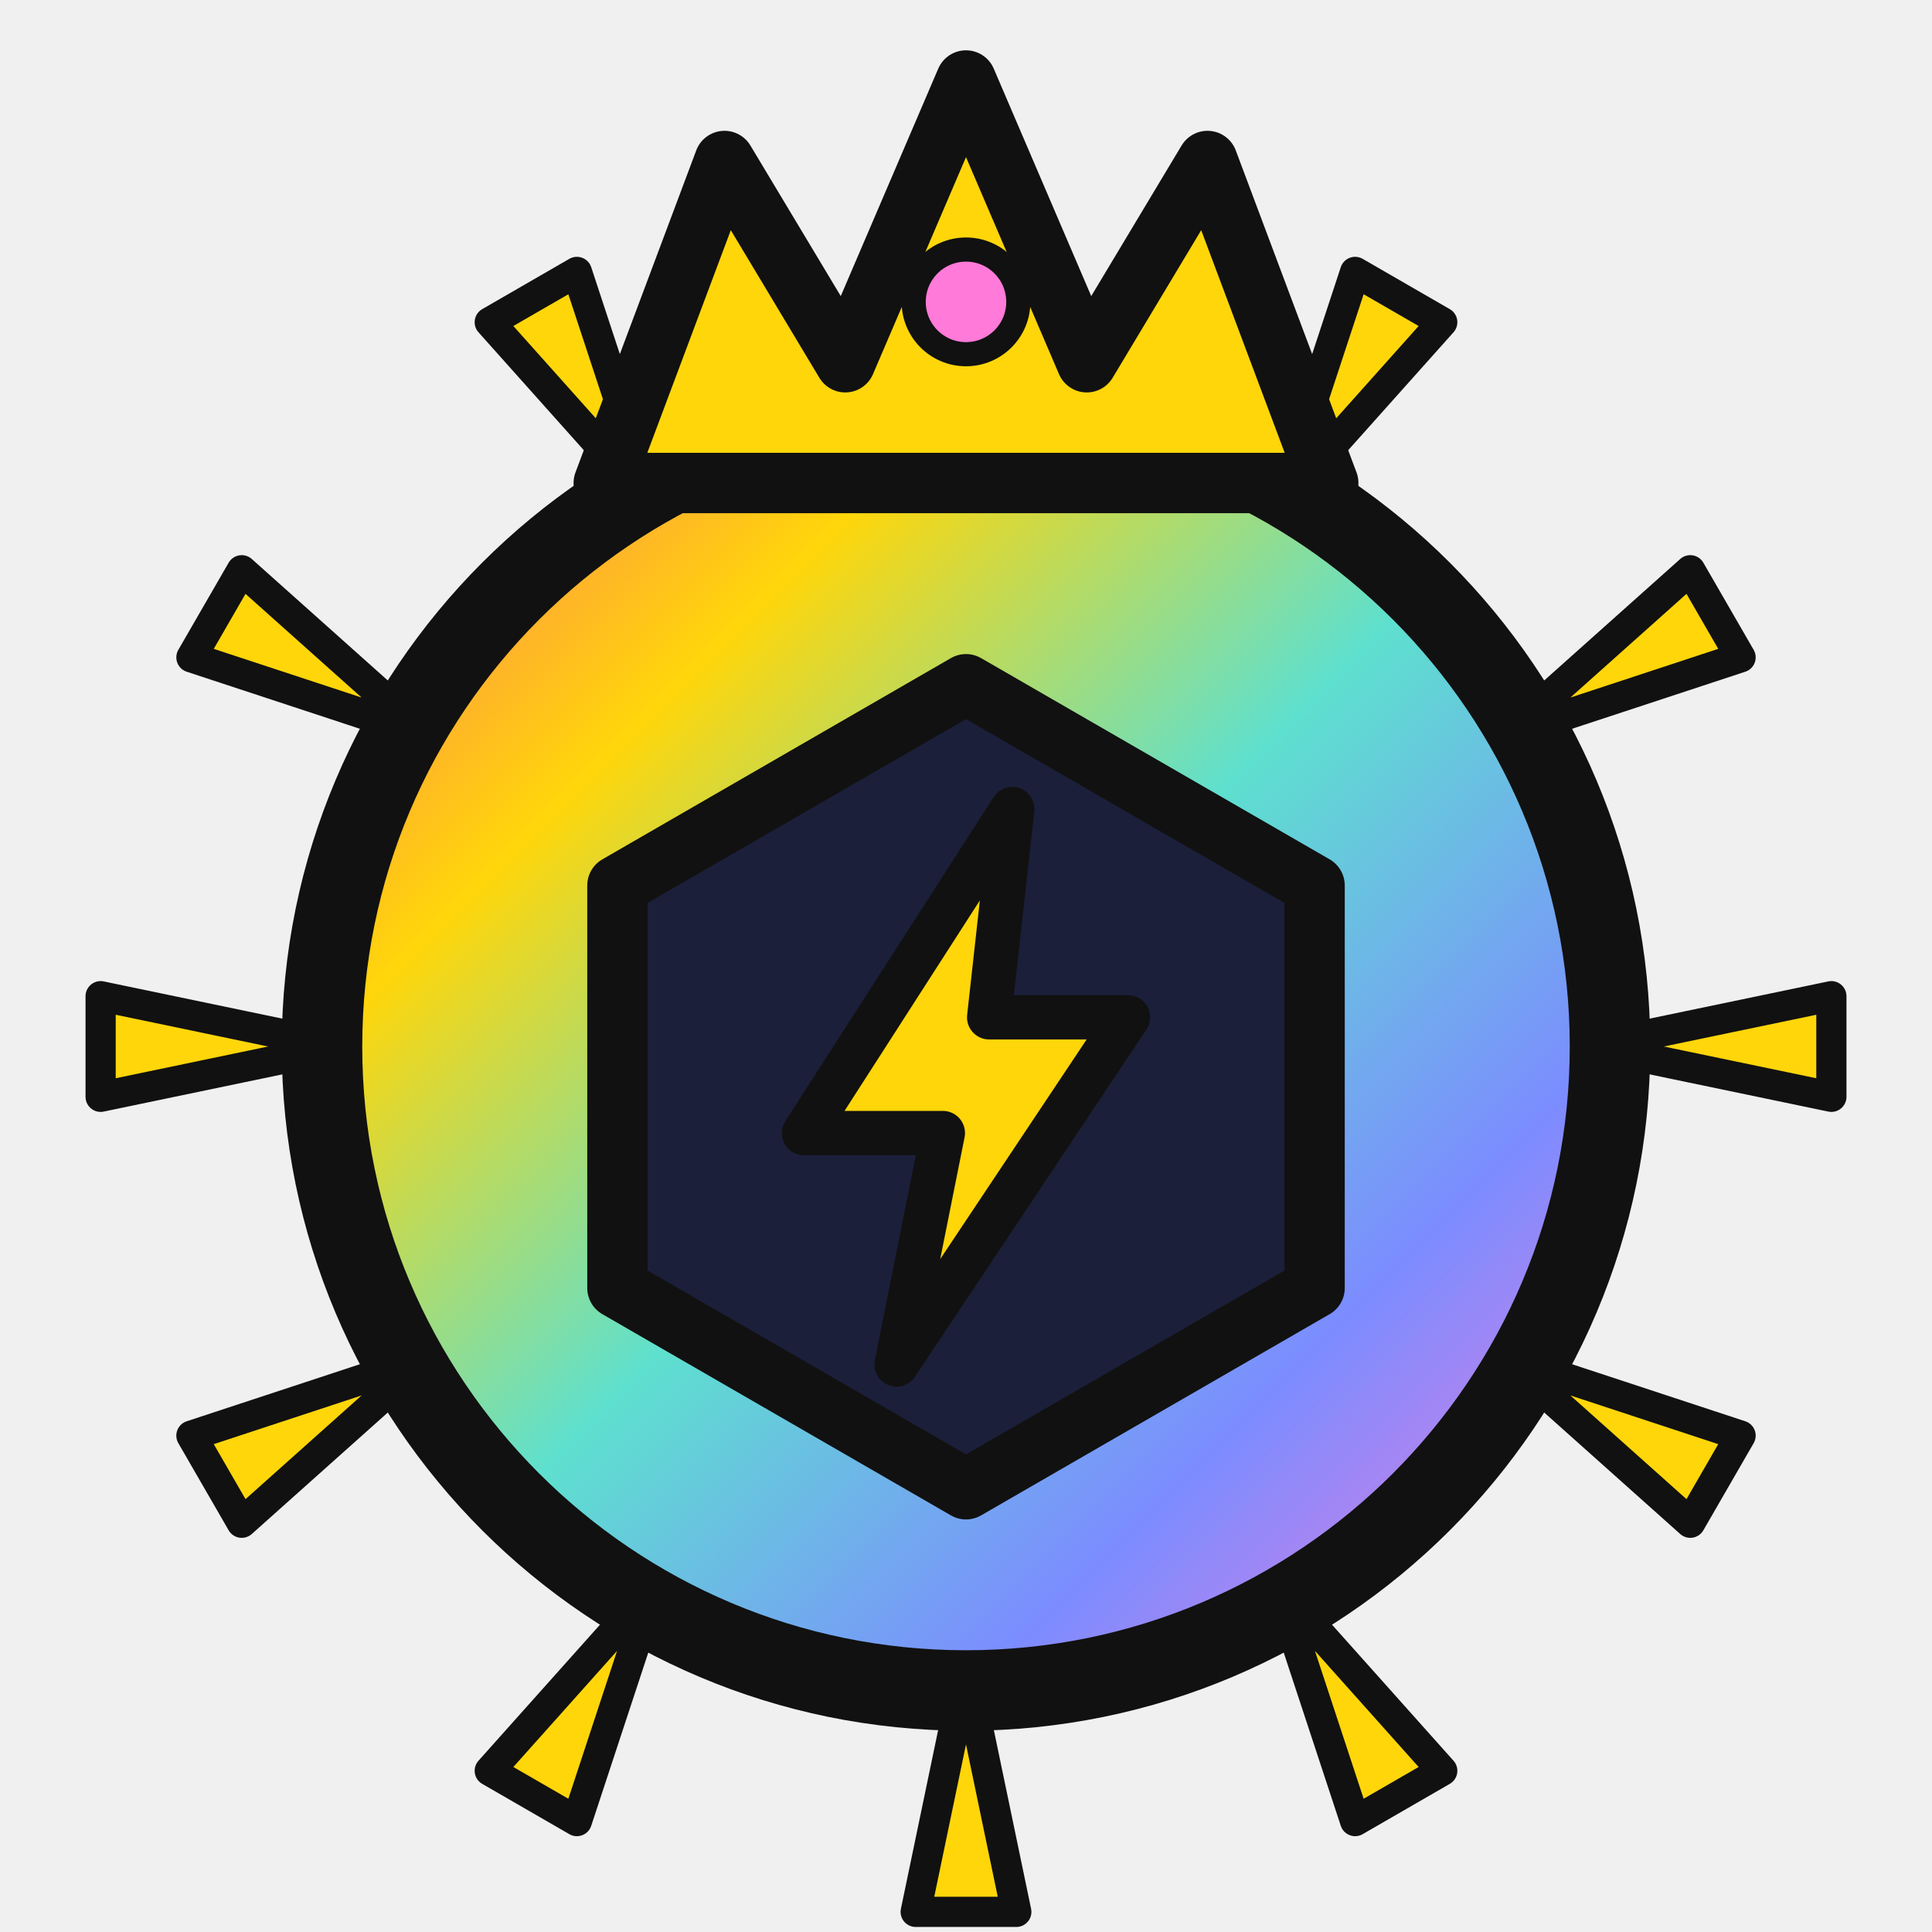
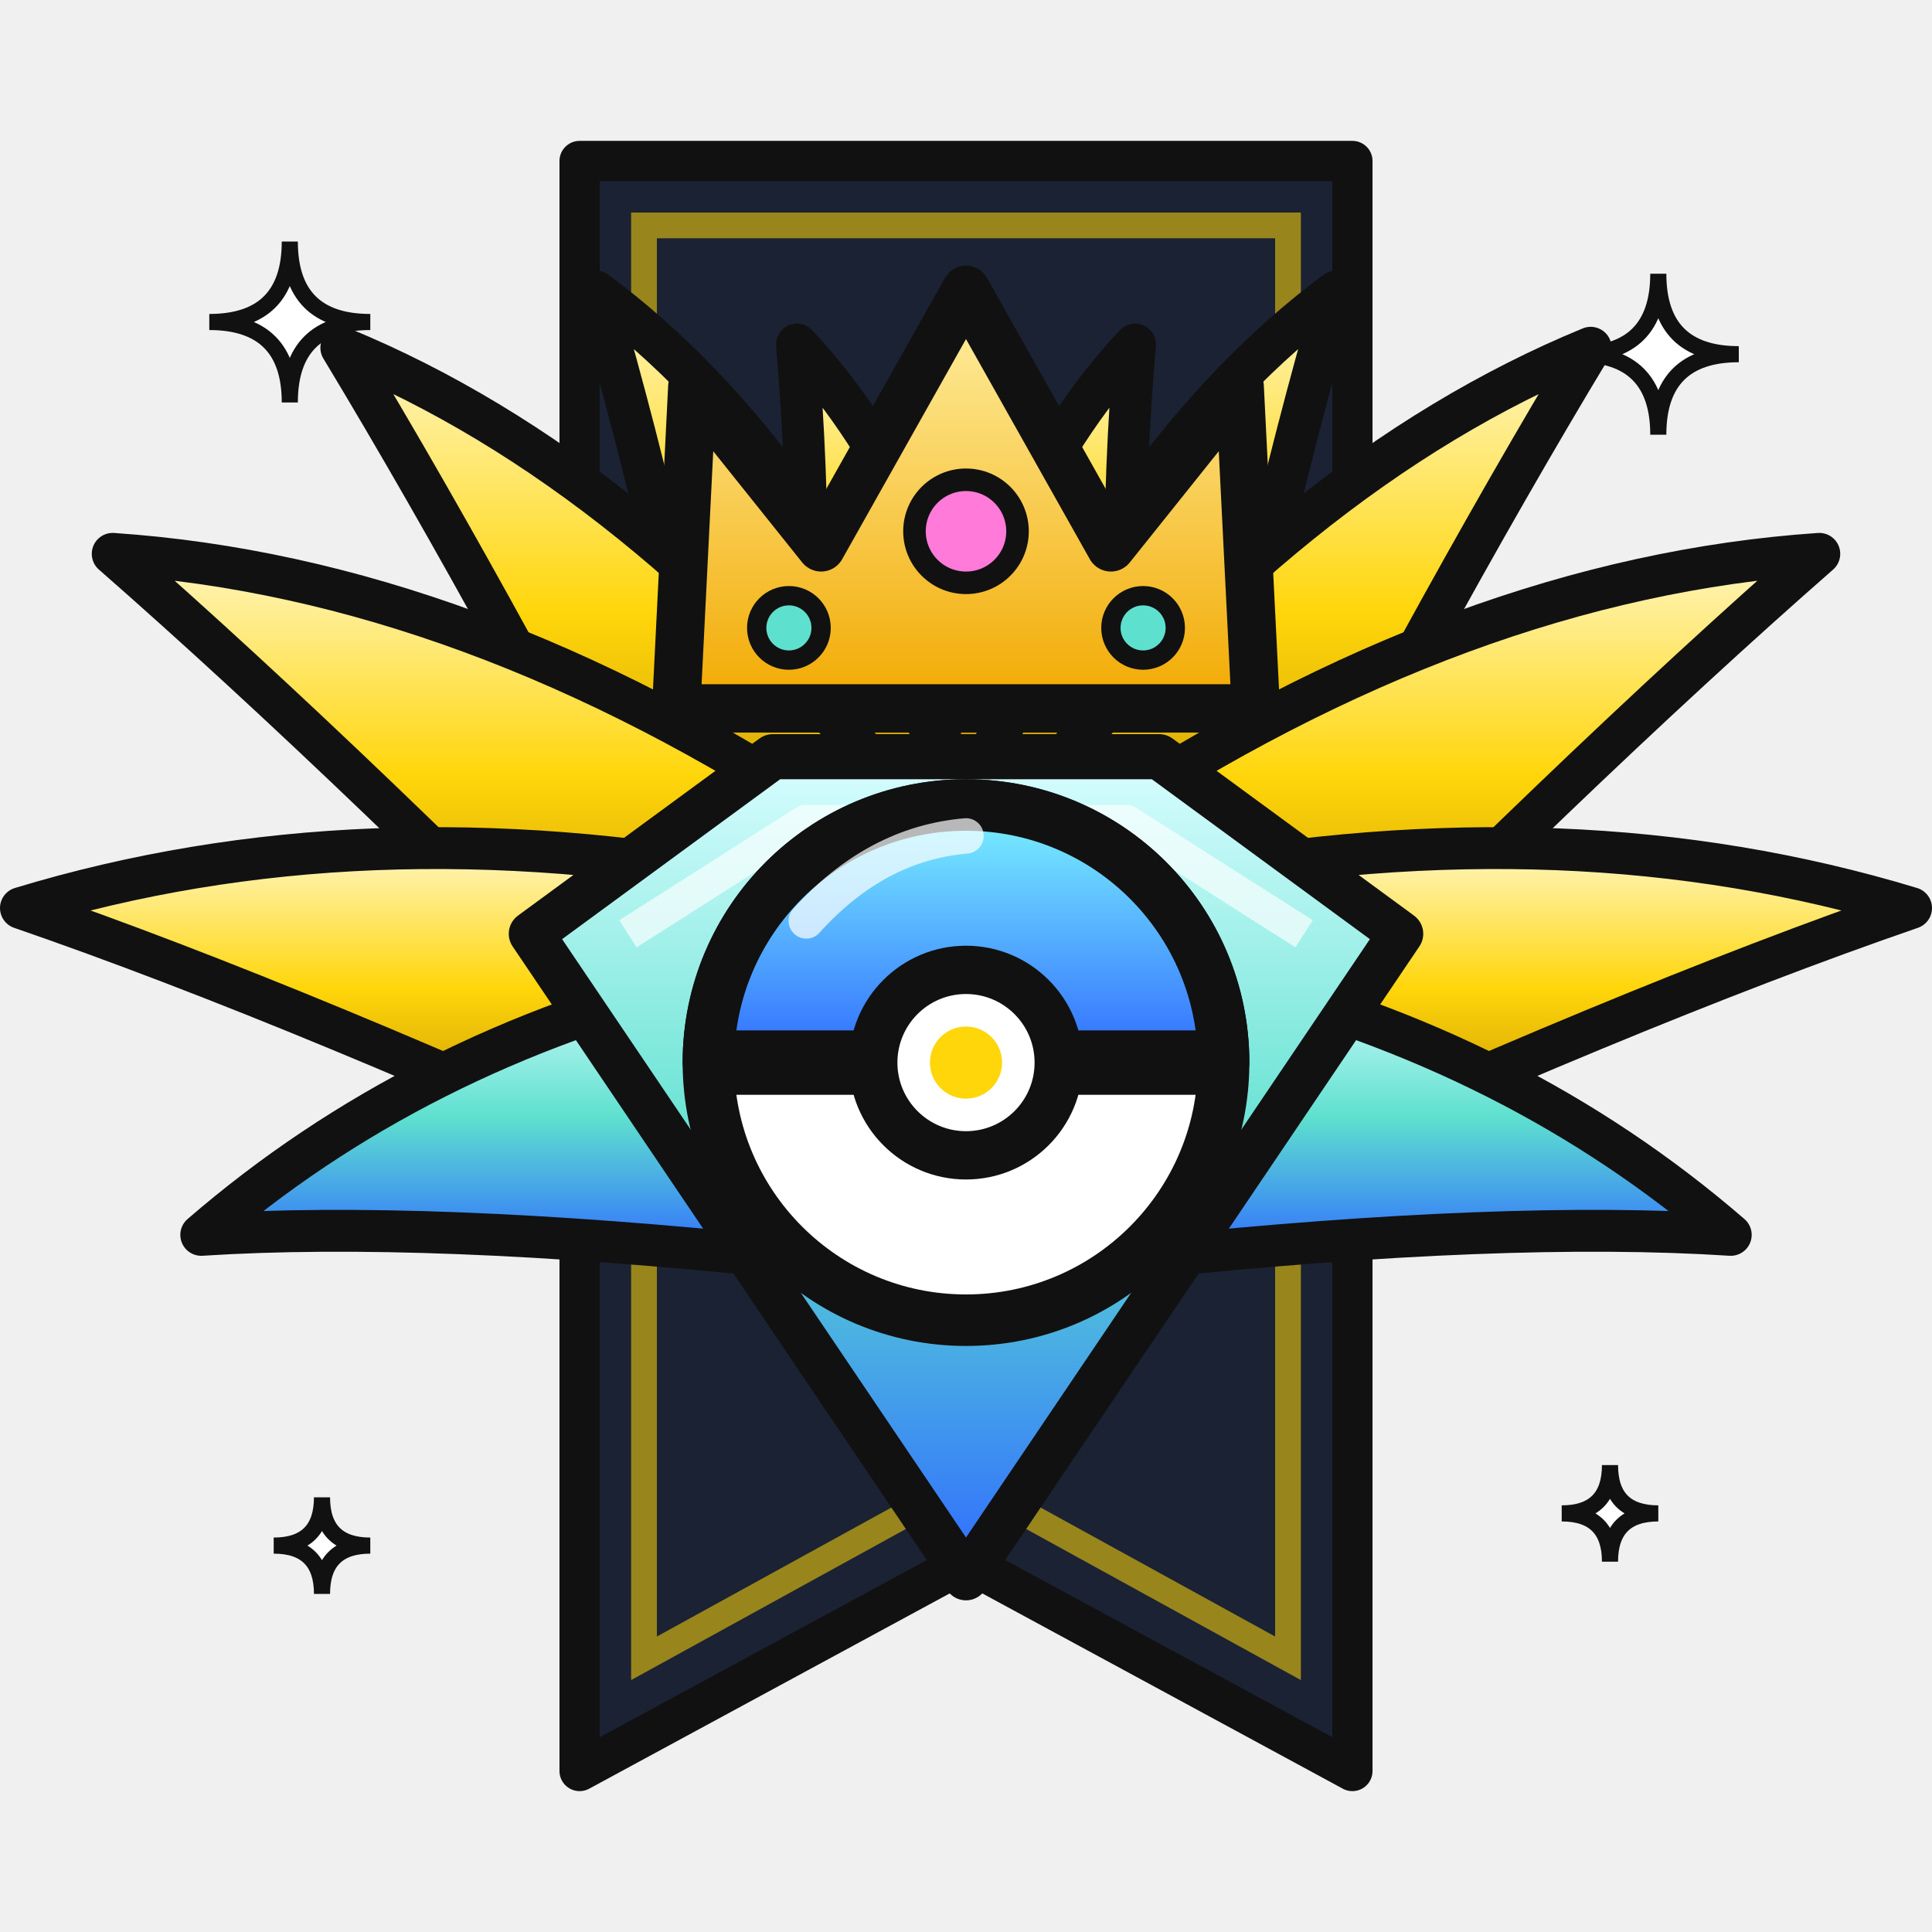
- <svg xmlns="http://www.w3.org/2000/svg" viewBox="0 0 96 96" width="96" height="96">
+ <svg xmlns="http://www.w3.org/2000/svg" viewBox="0 0 120 120" width="120" height="120">
  <defs>
-     <linearGradient id="r" x1="0" y1="0" x2="1" y2="1">
-       <stop offset="0" stop-color="#FF6B6B" />
-       <stop offset="0.25" stop-color="#FFD60A" />
+     <linearGradient id="m5" x1="0" y1="0" x2="0" y2="1">
+       <stop offset="0" stop-color="#FFF6C2" />
+       <stop offset="0.4" stop-color="#FFD60A" />
+       <stop offset="1" stop-color="#A86E00" />
+     </linearGradient>
+     <linearGradient id="i5" x1="0" y1="0" x2="0" y2="1">
+       <stop offset="0" stop-color="#D8FDFF" />
      <stop offset="0.5" stop-color="#5EE0CF" />
-       <stop offset="0.75" stop-color="#7C8CFF" />
-       <stop offset="1" stop-color="#FF7AD9" />
+       <stop offset="1" stop-color="#2F6BFF" />
+     </linearGradient>
+     <linearGradient id="t5" x1="0" y1="0" x2="0" y2="1">
+       <stop offset="0" stop-color="#7CF5FF" />
+       <stop offset="1" stop-color="#2F6BFF" />
+     </linearGradient>
+     <linearGradient id="c5" x1="0" y1="0" x2="0" y2="1">
+       <stop offset="0" stop-color="#FFF1A6" />
+       <stop offset="1" stop-color="#F2A900" />
    </linearGradient>
  </defs>
-   <path transform="rotate(0 48 52)" d="M45.5 9 L50.5 9 L48 21 Z" fill="#FFD60A" stroke="#111111" stroke-width="1.5" stroke-linejoin="round" />
-   <path transform="rotate(30 48 52)" d="M45.5 9 L50.5 9 L48 21 Z" fill="#FFD60A" stroke="#111111" stroke-width="1.5" stroke-linejoin="round" />
-   <path transform="rotate(60 48 52)" d="M45.5 9 L50.5 9 L48 21 Z" fill="#FFD60A" stroke="#111111" stroke-width="1.5" stroke-linejoin="round" />
-   <path transform="rotate(90 48 52)" d="M45.5 9 L50.5 9 L48 21 Z" fill="#FFD60A" stroke="#111111" stroke-width="1.5" stroke-linejoin="round" />
-   <path transform="rotate(120 48 52)" d="M45.5 9 L50.5 9 L48 21 Z" fill="#FFD60A" stroke="#111111" stroke-width="1.5" stroke-linejoin="round" />
-   <path transform="rotate(150 48 52)" d="M45.5 9 L50.5 9 L48 21 Z" fill="#FFD60A" stroke="#111111" stroke-width="1.5" stroke-linejoin="round" />
-   <path transform="rotate(180 48 52)" d="M45.5 9 L50.5 9 L48 21 Z" fill="#FFD60A" stroke="#111111" stroke-width="1.5" stroke-linejoin="round" />
-   <path transform="rotate(210 48 52)" d="M45.5 9 L50.5 9 L48 21 Z" fill="#FFD60A" stroke="#111111" stroke-width="1.5" stroke-linejoin="round" />
-   <path transform="rotate(240 48 52)" d="M45.5 9 L50.5 9 L48 21 Z" fill="#FFD60A" stroke="#111111" stroke-width="1.5" stroke-linejoin="round" />
-   <path transform="rotate(270 48 52)" d="M45.5 9 L50.5 9 L48 21 Z" fill="#FFD60A" stroke="#111111" stroke-width="1.5" stroke-linejoin="round" />
-   <path transform="rotate(300 48 52)" d="M45.5 9 L50.5 9 L48 21 Z" fill="#FFD60A" stroke="#111111" stroke-width="1.5" stroke-linejoin="round" />
-   <path transform="rotate(330 48 52)" d="M45.5 9 L50.5 9 L48 21 Z" fill="#FFD60A" stroke="#111111" stroke-width="1.5" stroke-linejoin="round" />
-   <circle cx="48" cy="52" r="32" fill="url(#r)" stroke="#111111" stroke-width="4" />
-   <path d="M48.00 34.00L65.32 44.00L65.32 64.00L48.00 74.00L30.68 64.00L30.68 44.00Z" fill="#1B1F3A" stroke="#111111" stroke-width="3" stroke-linejoin="round" />
-   <path transform="translate(48 54) scale(1.15)" d="M2 -12 L-7 2 L-1 2 L-3 12 L7 -3 L1 -3 Z" fill="#FFD60A" stroke="#111111" stroke-width="1.913" stroke-linejoin="round" />
-   <path d="M30 24 L36 8 L42 18 L48 4 L54 18 L60 8 L66 24 Z" fill="#FFD60A" stroke="#111111" stroke-width="3" stroke-linejoin="round" />
-   <circle cx="48" cy="15" r="2.6" fill="#FF7AD9" stroke="#111111" stroke-width="1.2" />
+   <path d="M36 10 H84 V110 L60 97 L36 110 Z" fill="#1B2233" stroke="#111111" stroke-width="2.5" stroke-linejoin="round" />
+   <path d="M40 14 H80 V103 L60 92 L40 103 Z" fill="none" stroke="#FFD60A" stroke-opacity="0.55" stroke-width="1.6" />
+   <path d="M62.9 50.6 Q58.6 31.1 49.5 21.4 Q50.8 36.3 49.4 54.5 Z" fill="url(#m5)" stroke="#111111" stroke-width="2.6" stroke-linejoin="round" />
+   <path d="M57.1 50.6 Q61.4 31.1 70.5 21.4 Q69.2 36.3 70.6 54.5 Z" fill="url(#m5)" stroke="#111111" stroke-width="2.6" stroke-linejoin="round" />
+   <path d="M59.9 49.9 Q50.4 28.0 37.0 18.1 Q42.0 35.2 46.1 57.9 Z" fill="url(#m5)" stroke="#111111" stroke-width="2.6" stroke-linejoin="round" />
+   <path d="M60.1 49.9 Q69.6 28.0 83.0 18.1 Q78.0 35.2 73.9 57.9 Z" fill="url(#m5)" stroke="#111111" stroke-width="2.6" stroke-linejoin="round" />
+   <path d="M56.2 49.8 Q39.7 29.2 21.2 21.6 Q31.4 38.5 43.7 62.7 Z" fill="url(#m5)" stroke="#111111" stroke-width="2.6" stroke-linejoin="round" />
+   <path d="M63.8 49.8 Q80.3 29.2 98.8 21.6 Q88.6 38.5 76.3 62.7 Z" fill="url(#m5)" stroke="#111111" stroke-width="2.6" stroke-linejoin="round" />
+   <path d="M51.8 50.9 Q29.1 35.9 7.0 34.4 Q22.3 47.8 43.0 68.9 Z" fill="url(#m5)" stroke="#111111" stroke-width="2.6" stroke-linejoin="round" />
+   <path d="M68.2 50.9 Q90.9 35.9 113.0 34.4 Q97.7 47.8 77.0 68.9 Z" fill="url(#m5)" stroke="#111111" stroke-width="2.6" stroke-linejoin="round" />
+   <path d="M47.1 54.6 Q22.4 50.0 1.3 56.4 Q19.0 62.5 45.0 74.5 Z" fill="url(#m5)" stroke="#111111" stroke-width="2.6" stroke-linejoin="round" />
+   <path d="M72.9 54.6 Q97.6 50.0 118.7 56.4 Q101.0 62.5 75.0 74.5 Z" fill="url(#m5)" stroke="#111111" stroke-width="2.6" stroke-linejoin="round" />
+   <path d="M44.2 60.7 Q25.8 65.2 12.5 76.7 Q26.5 75.8 48.6 78.1 Z" fill="url(#i5)" stroke="#111111" stroke-width="2.6" stroke-linejoin="round" />
+   <path d="M75.8 60.7 Q94.2 65.2 107.5 76.7 Q93.5 75.8 71.4 78.1 Z" fill="url(#i5)" stroke="#111111" stroke-width="2.6" stroke-linejoin="round" />
+   <path d="M51 78 L60 96 L69 78 Z" fill="url(#i5)" stroke="#111111" stroke-width="2.6" stroke-linejoin="round" />
+   <path d="M33 58 L48 47 L72 47 L87 58 L60 98 Z" fill="url(#i5)" stroke="#111111" stroke-width="2.8" stroke-linejoin="round" />
+   <path d="M39 58 L50 51 L70 51 L81 58" fill="none" stroke="#FFFFFF" stroke-opacity="0.65" stroke-width="2" stroke-linejoin="round" />
+   <g>
+     <circle cx="60" cy="66" r="16" fill="#FFFFFF" stroke="#111111" stroke-width="3.2" />
+     <path d="M44 66 A16 16 0 0 1 76 66 Z" fill="url(#t5)" stroke="#111111" stroke-width="3.2" stroke-linejoin="round" />
+     <path d="M45 66 H75" stroke="#111111" stroke-width="4" />
+     <circle cx="60" cy="66" r="5.76" fill="#FFFFFF" stroke="#111111" stroke-width="3" />
+     <circle cx="60" cy="66" r="2.24" fill="#FFD60A" />
+     <path d="M50.08 57.2 Q54.4 52.4 60 51.92" fill="none" stroke="#FFFFFF" stroke-opacity="0.7" stroke-width="2.2" stroke-linecap="round" />
+   </g>
+   <path d="M42 44 L43 24 L51 34 L60 18 L69 34 L77 24 L78 44 Z" fill="url(#c5)" stroke="#111111" stroke-width="3" stroke-linejoin="round" />
+   <circle cx="60" cy="33" r="3.2" fill="#FF7AD9" stroke="#111111" stroke-width="1.4" />
+   <circle cx="49" cy="39" r="2" fill="#5EE0CF" stroke="#111111" stroke-width="1.2" />
+   <circle cx="71" cy="39" r="2" fill="#5EE0CF" stroke="#111111" stroke-width="1.2" />
+   <path d="M18 15 Q18 20 23 20 Q18 20 18 25 Q18 20 13 20 Q18 20 18 15 Z" fill="#FFFFFF" stroke="#111111" stroke-width="1" />
+   <path d="M103 17 Q103 22 108 22 Q103 22 103 27 Q103 22 98 22 Q103 22 103 17 Z" fill="#FFFFFF" stroke="#111111" stroke-width="1" />
+   <path d="M20 93 Q20 96 23 96 Q20 96 20 99 Q20 96 17 96 Q20 96 20 93 Z" fill="#FFFFFF" stroke="#111111" stroke-width="1" />
+   <path d="M100 91 Q100 94 103 94 Q100 94 100 97 Q100 94 97 94 Q100 94 100 91 Z" fill="#FFFFFF" stroke="#111111" stroke-width="1" />
</svg>
